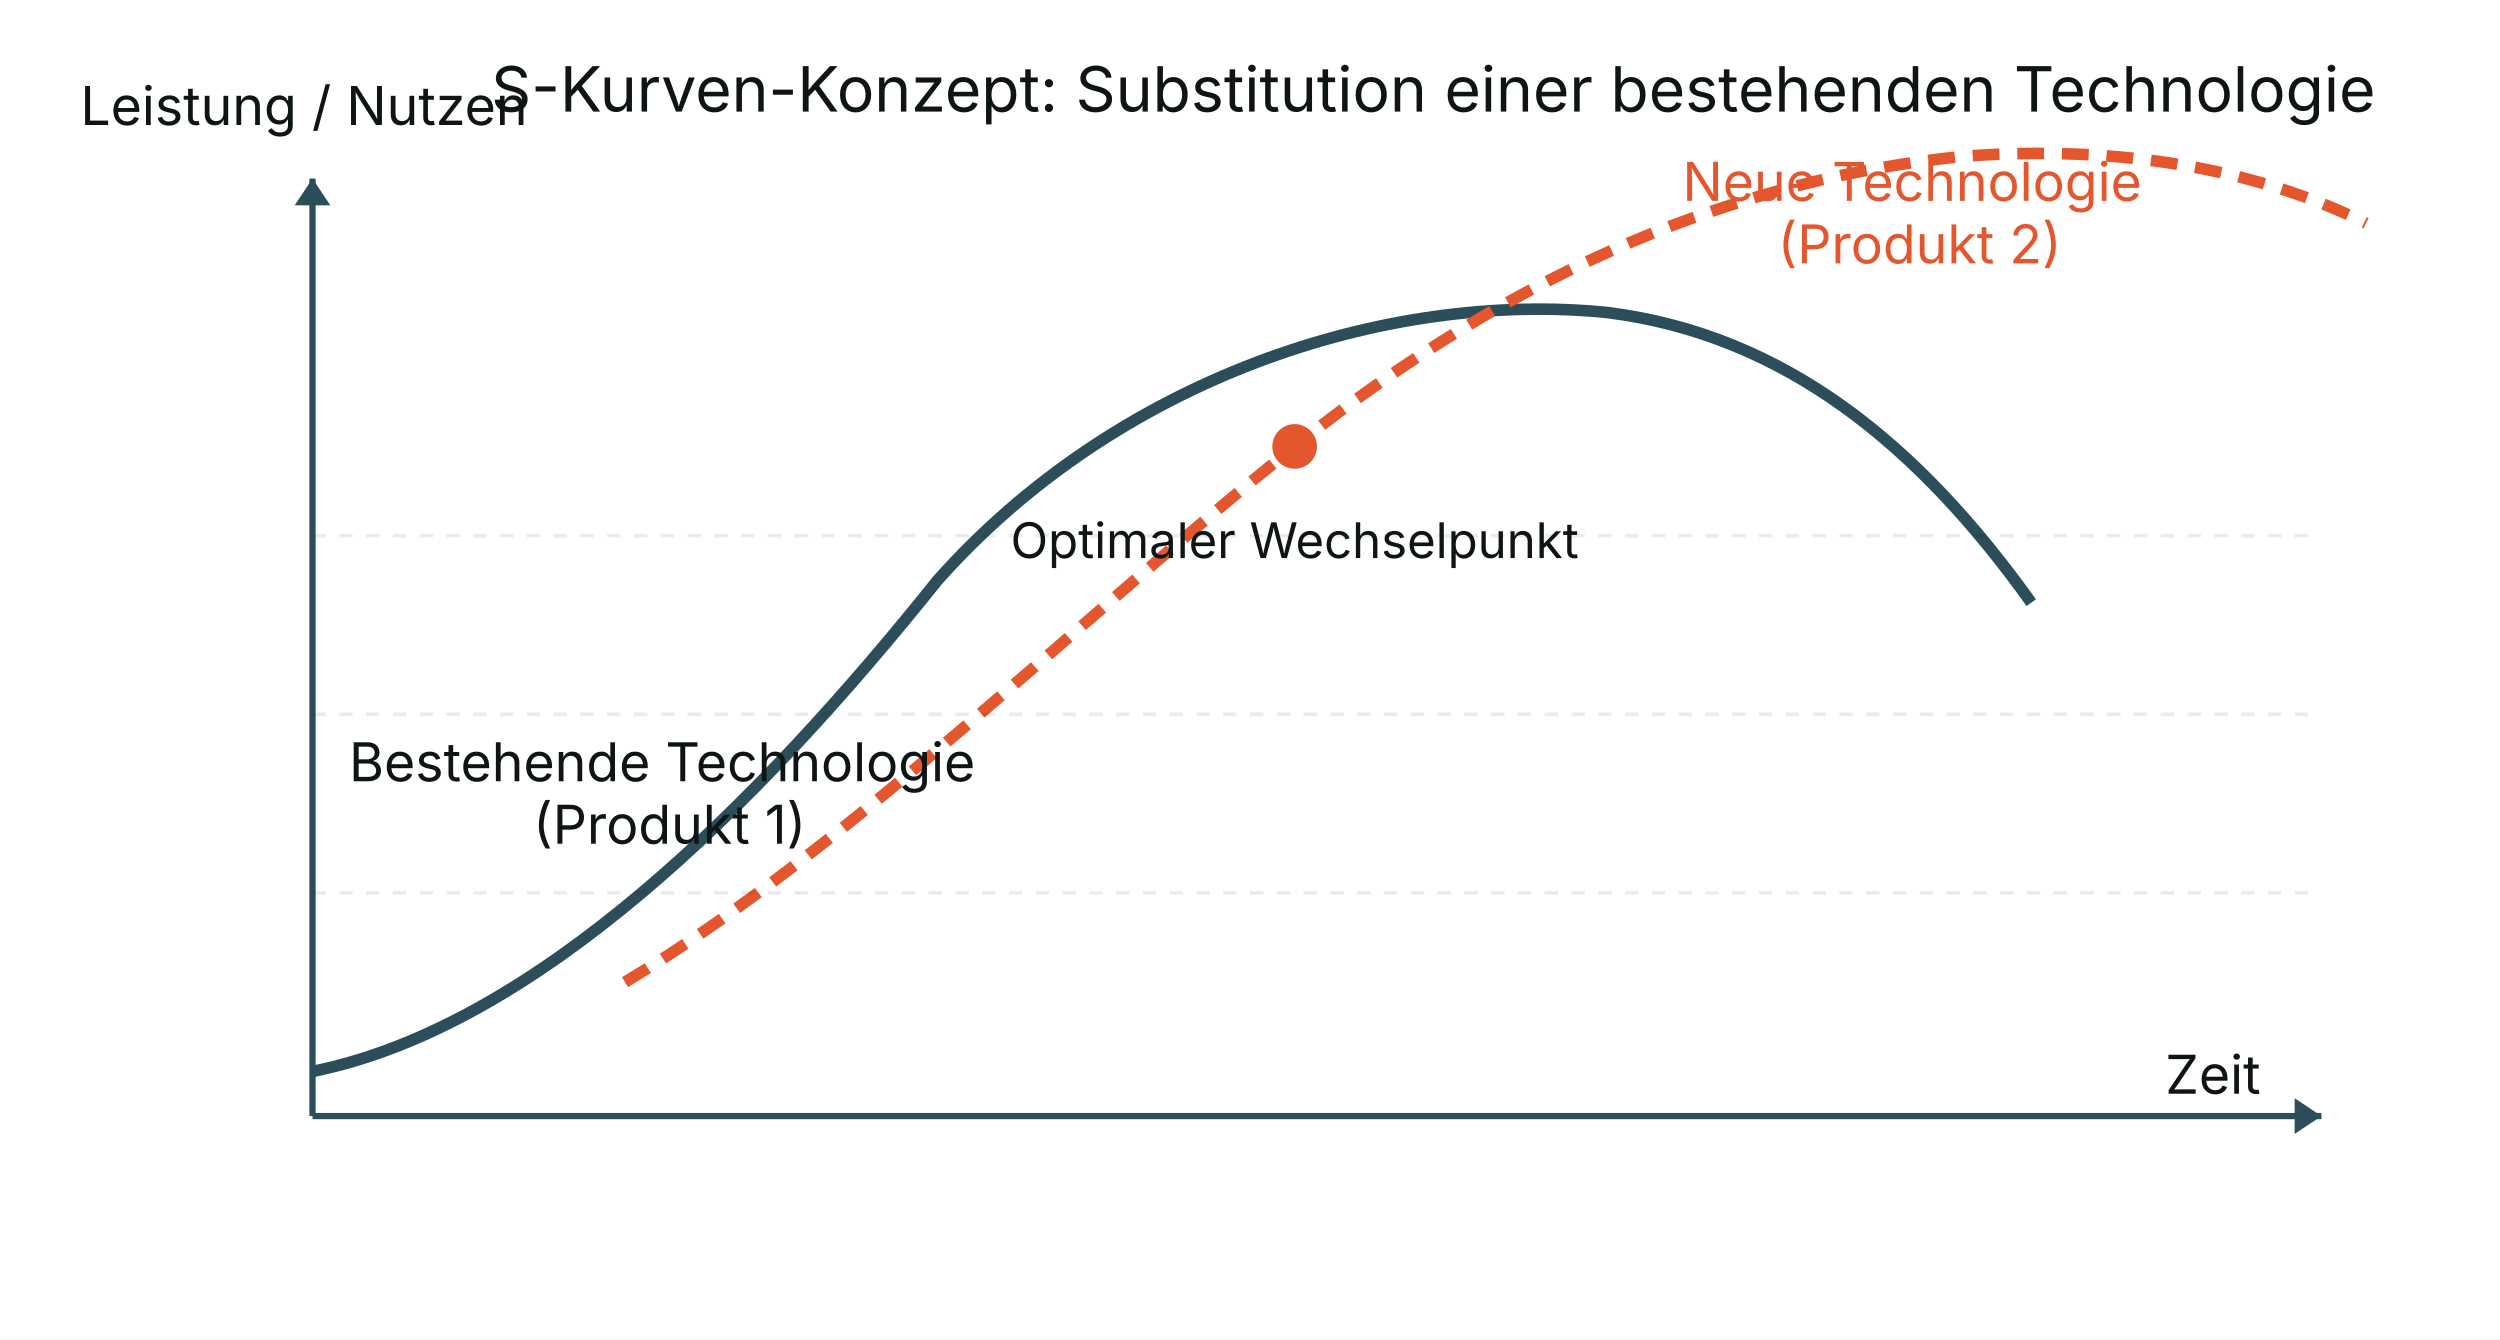
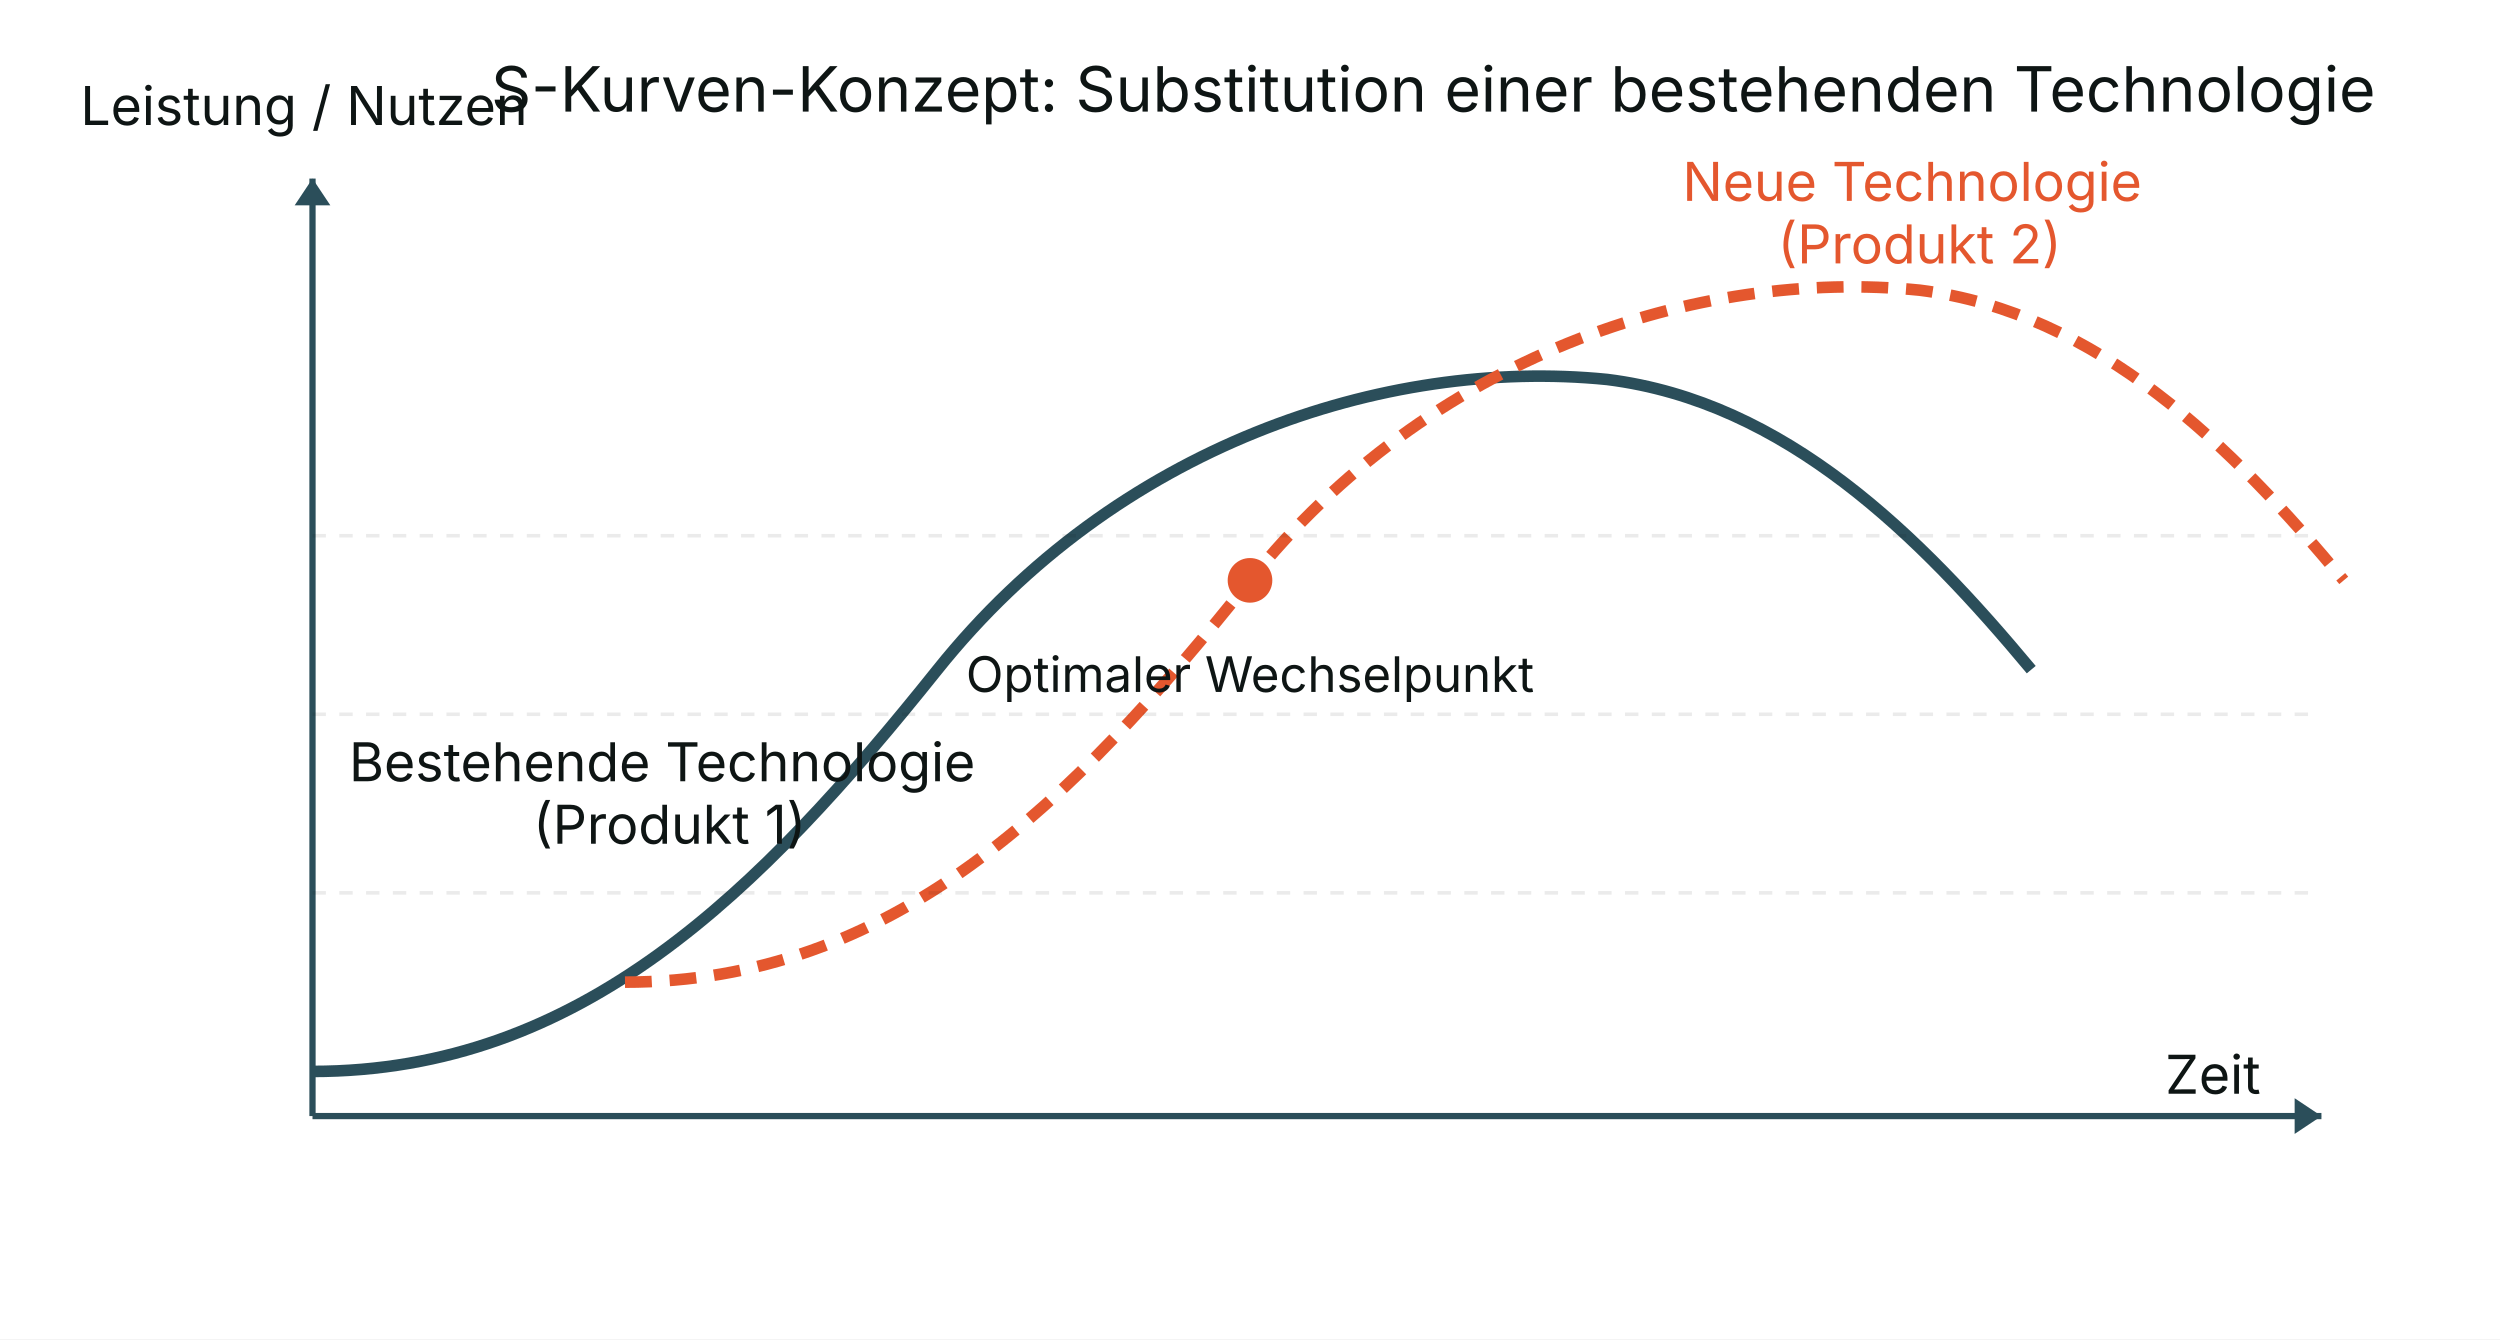
<svg xmlns="http://www.w3.org/2000/svg" width="560" height="300" viewBox="0 0 560 300">
  <rect x="0" y="0" width="560" height="300" fill="white" />
  <line x1="70" y1="250" x2="520" y2="250" stroke="#2B4E5A" stroke-width="1.4" />
  <line x1="70" y1="40" x2="70" y2="250" stroke="#2B4E5A" stroke-width="1.4" />
  <polygon points="520,250 514,246 514,254" fill="#2B4E5A" />
  <polygon points="70,40 66,46 74,46" fill="#2B4E5A" />
  <text x="18" y="28" font-size="12" font-family="system-ui, -apple-system, sans-serif" fill="#0E1514">
    Leistung / Nutzen
  </text>
  <text x="485" y="245" font-size="12" font-family="system-ui, -apple-system, sans-serif" fill="#0E1514">
    Zeit
  </text>
-   <path d="M 70 240            C 120 230 170 180 210 130            C 250 85 310 65 360 70            C 400 75 430 100 455 135" fill="none" stroke="#2B4E5A" stroke-width="2.6" />
-   <path d="M 140 220            C 190 190 240 140 290 100            C 340 60 390 40 440 35            C 480 32 510 40 530 50" fill="none" stroke="#E4572E" stroke-width="2.6" stroke-dasharray="6 4" />
+   <path d="M 70 240            C 130 240 170 200 210 150            C 250 100 310 80 360 85            C 400 90 430 120 455 150" fill="none" stroke="#2B4E5A" stroke-width="2.6" />
+   <path d="M 140 220            C 200 220 240 180 280 130            C 320 80 380 60 430 65            C 470 70 500 100 525 130" fill="none" stroke="#E4572E" stroke-width="2.6" stroke-dasharray="6 4" />
  <line x1="70" y1="200" x2="520" y2="200" stroke="rgba(0,0,0,0.08)" stroke-width="0.8" stroke-dasharray="3 3" />
  <line x1="70" y1="160" x2="520" y2="160" stroke="rgba(0,0,0,0.08)" stroke-width="0.8" stroke-dasharray="3 3" />
  <line x1="70" y1="120" x2="520" y2="120" stroke="rgba(0,0,0,0.08)" stroke-width="0.8" stroke-dasharray="3 3" />
  <text x="150" y="175" font-size="12" text-anchor="middle" font-family="system-ui, -apple-system, sans-serif" fill="#0E1514">
    <tspan x="150" dy="0">Bestehende Technologie</tspan>
    <tspan x="150" dy="14">(Produkt 1)</tspan>
  </text>
  <text x="430" y="45" font-size="12" text-anchor="middle" font-family="system-ui, -apple-system, sans-serif" fill="#E4572E">
    <tspan x="430" dy="0">Neue Technologie</tspan>
    <tspan x="430" dy="14">(Produkt 2)</tspan>
  </text>
-   <circle cx="290" cy="100" r="5" fill="#E4572E" />
-   <text x="290" y="125" font-size="11" text-anchor="middle" font-family="system-ui, -apple-system, sans-serif" fill="#0E1514">
+   <circle cx="280" cy="130" r="5" fill="#E4572E" />
+   <text x="280" y="155" font-size="11" text-anchor="middle" font-family="system-ui, -apple-system, sans-serif" fill="#0E1514">
    Optimaler Wechselpunkt
  </text>
  <text x="110" y="25" font-size="14" font-family="system-ui, -apple-system, sans-serif" fill="#0E1514">
    S-Kurven-Konzept: Substitution einer bestehenden Technologie
  </text>
</svg>
